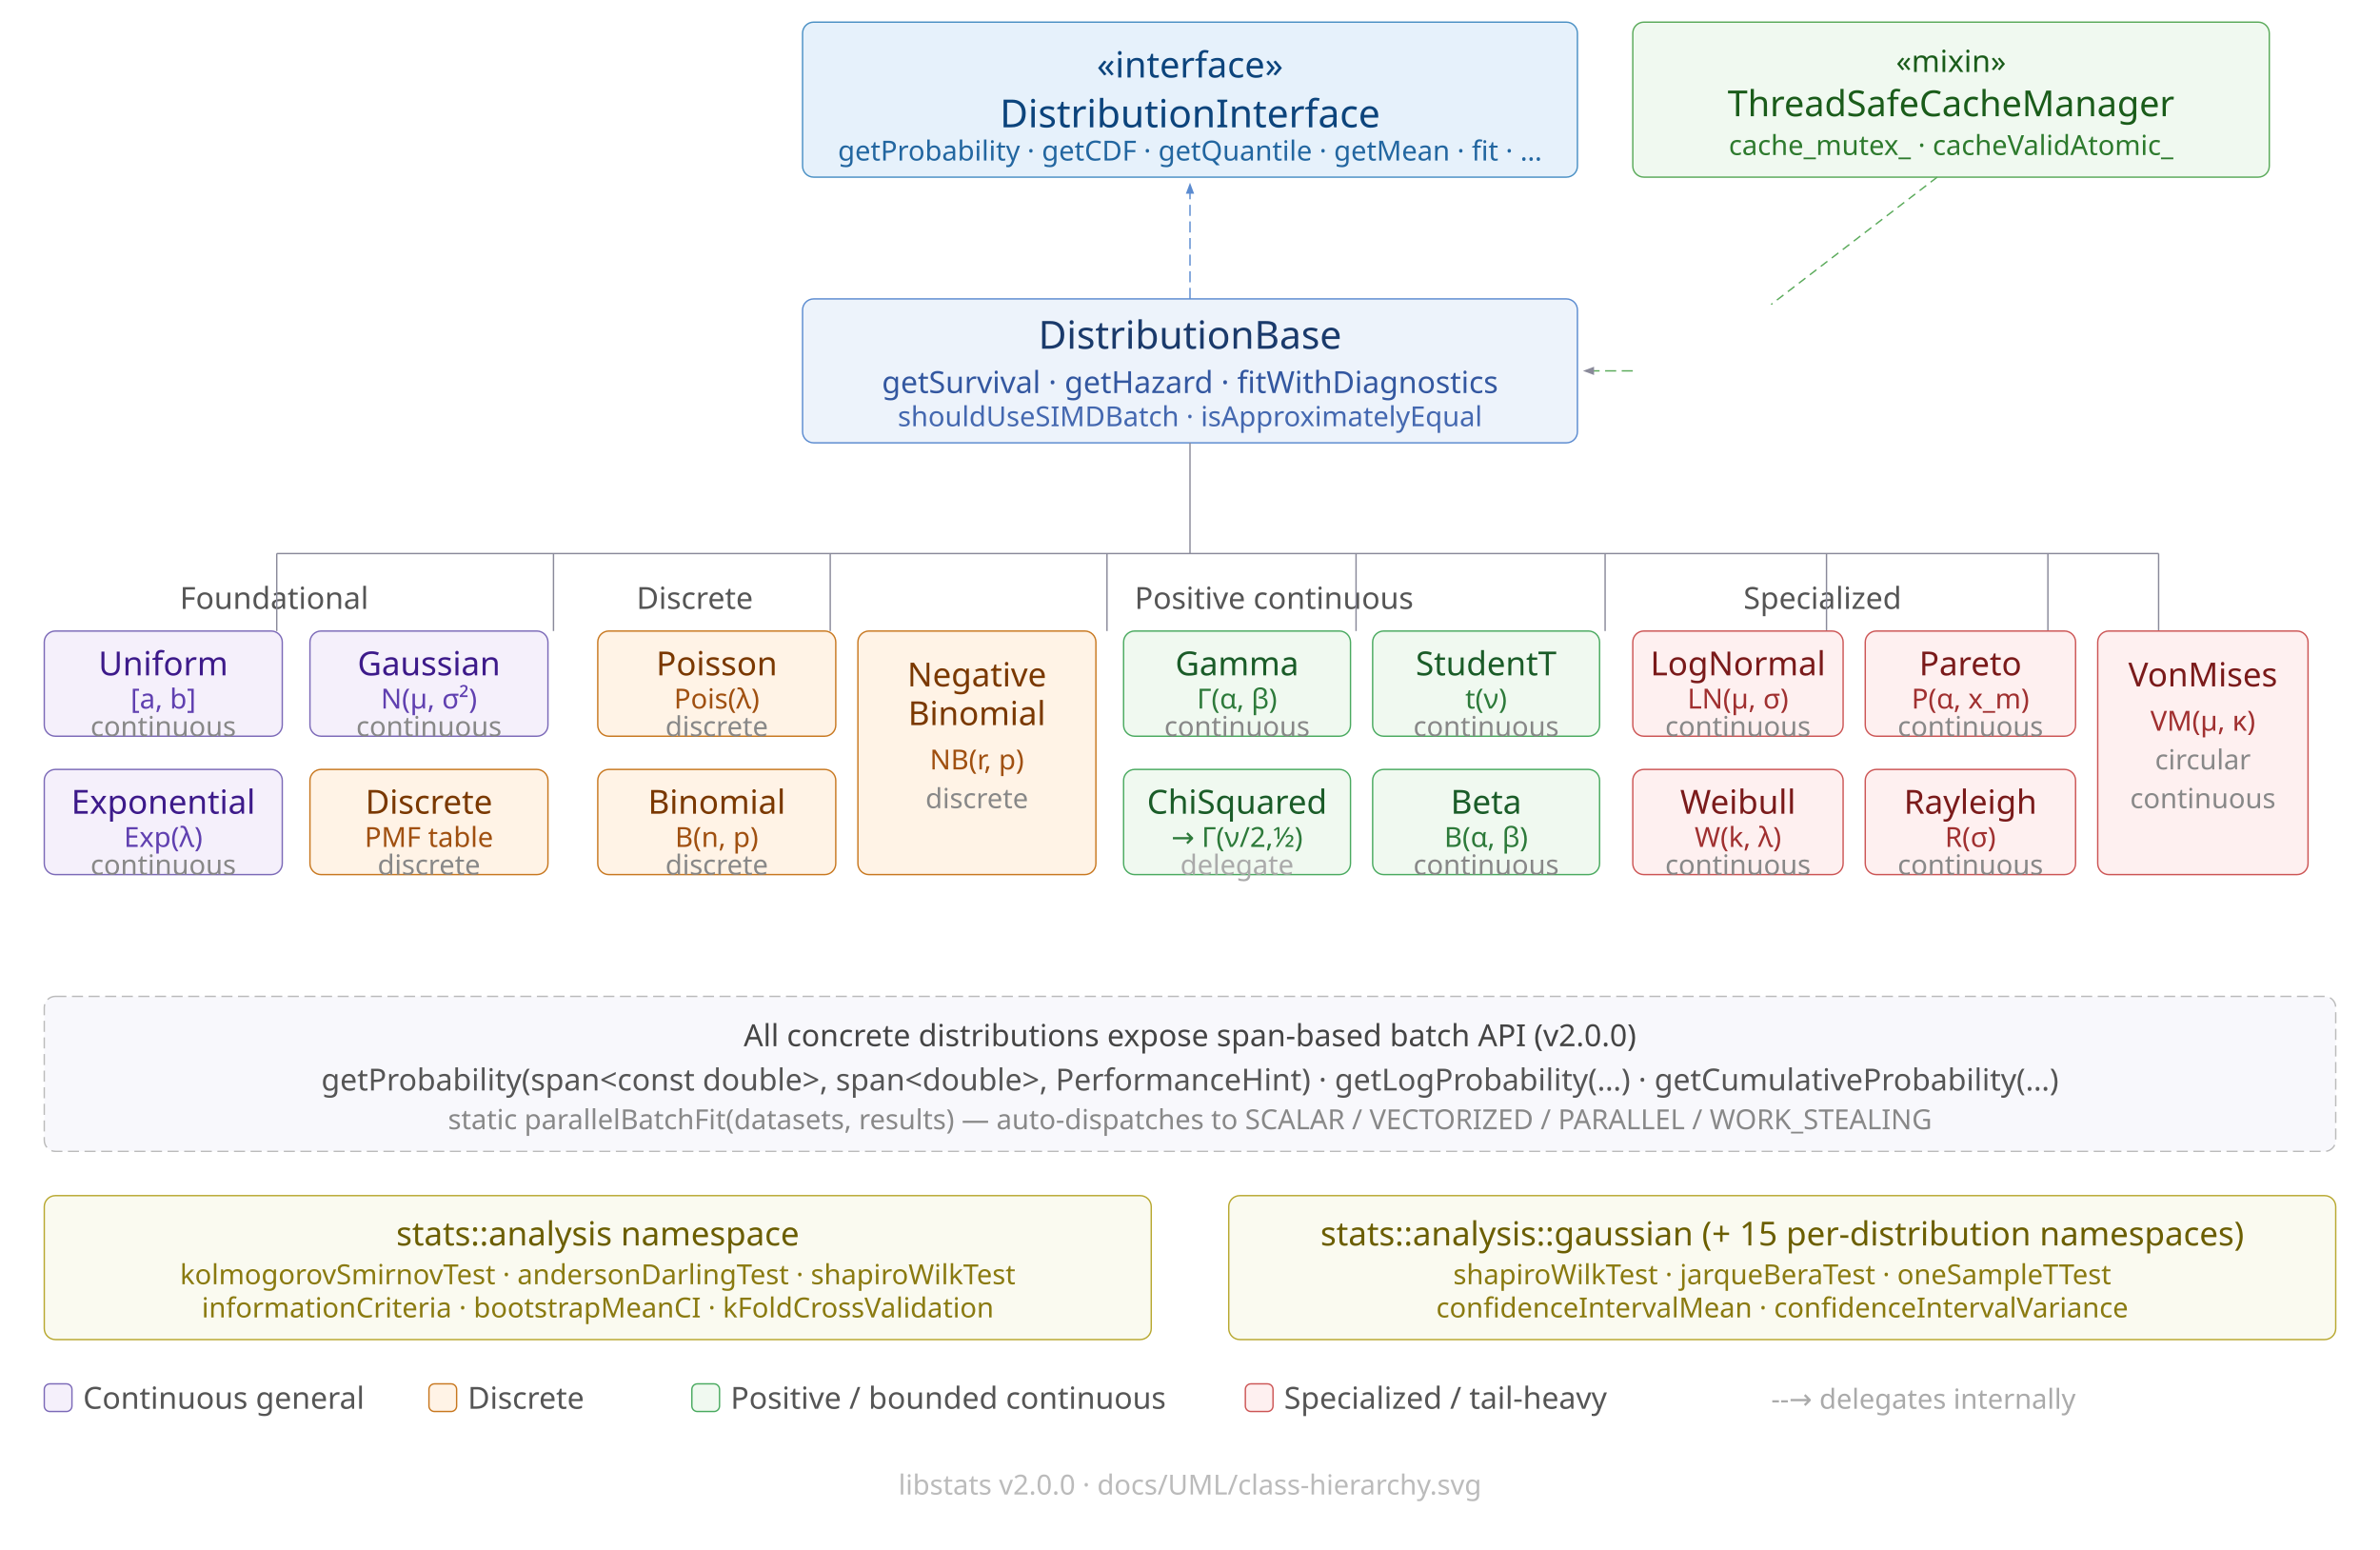
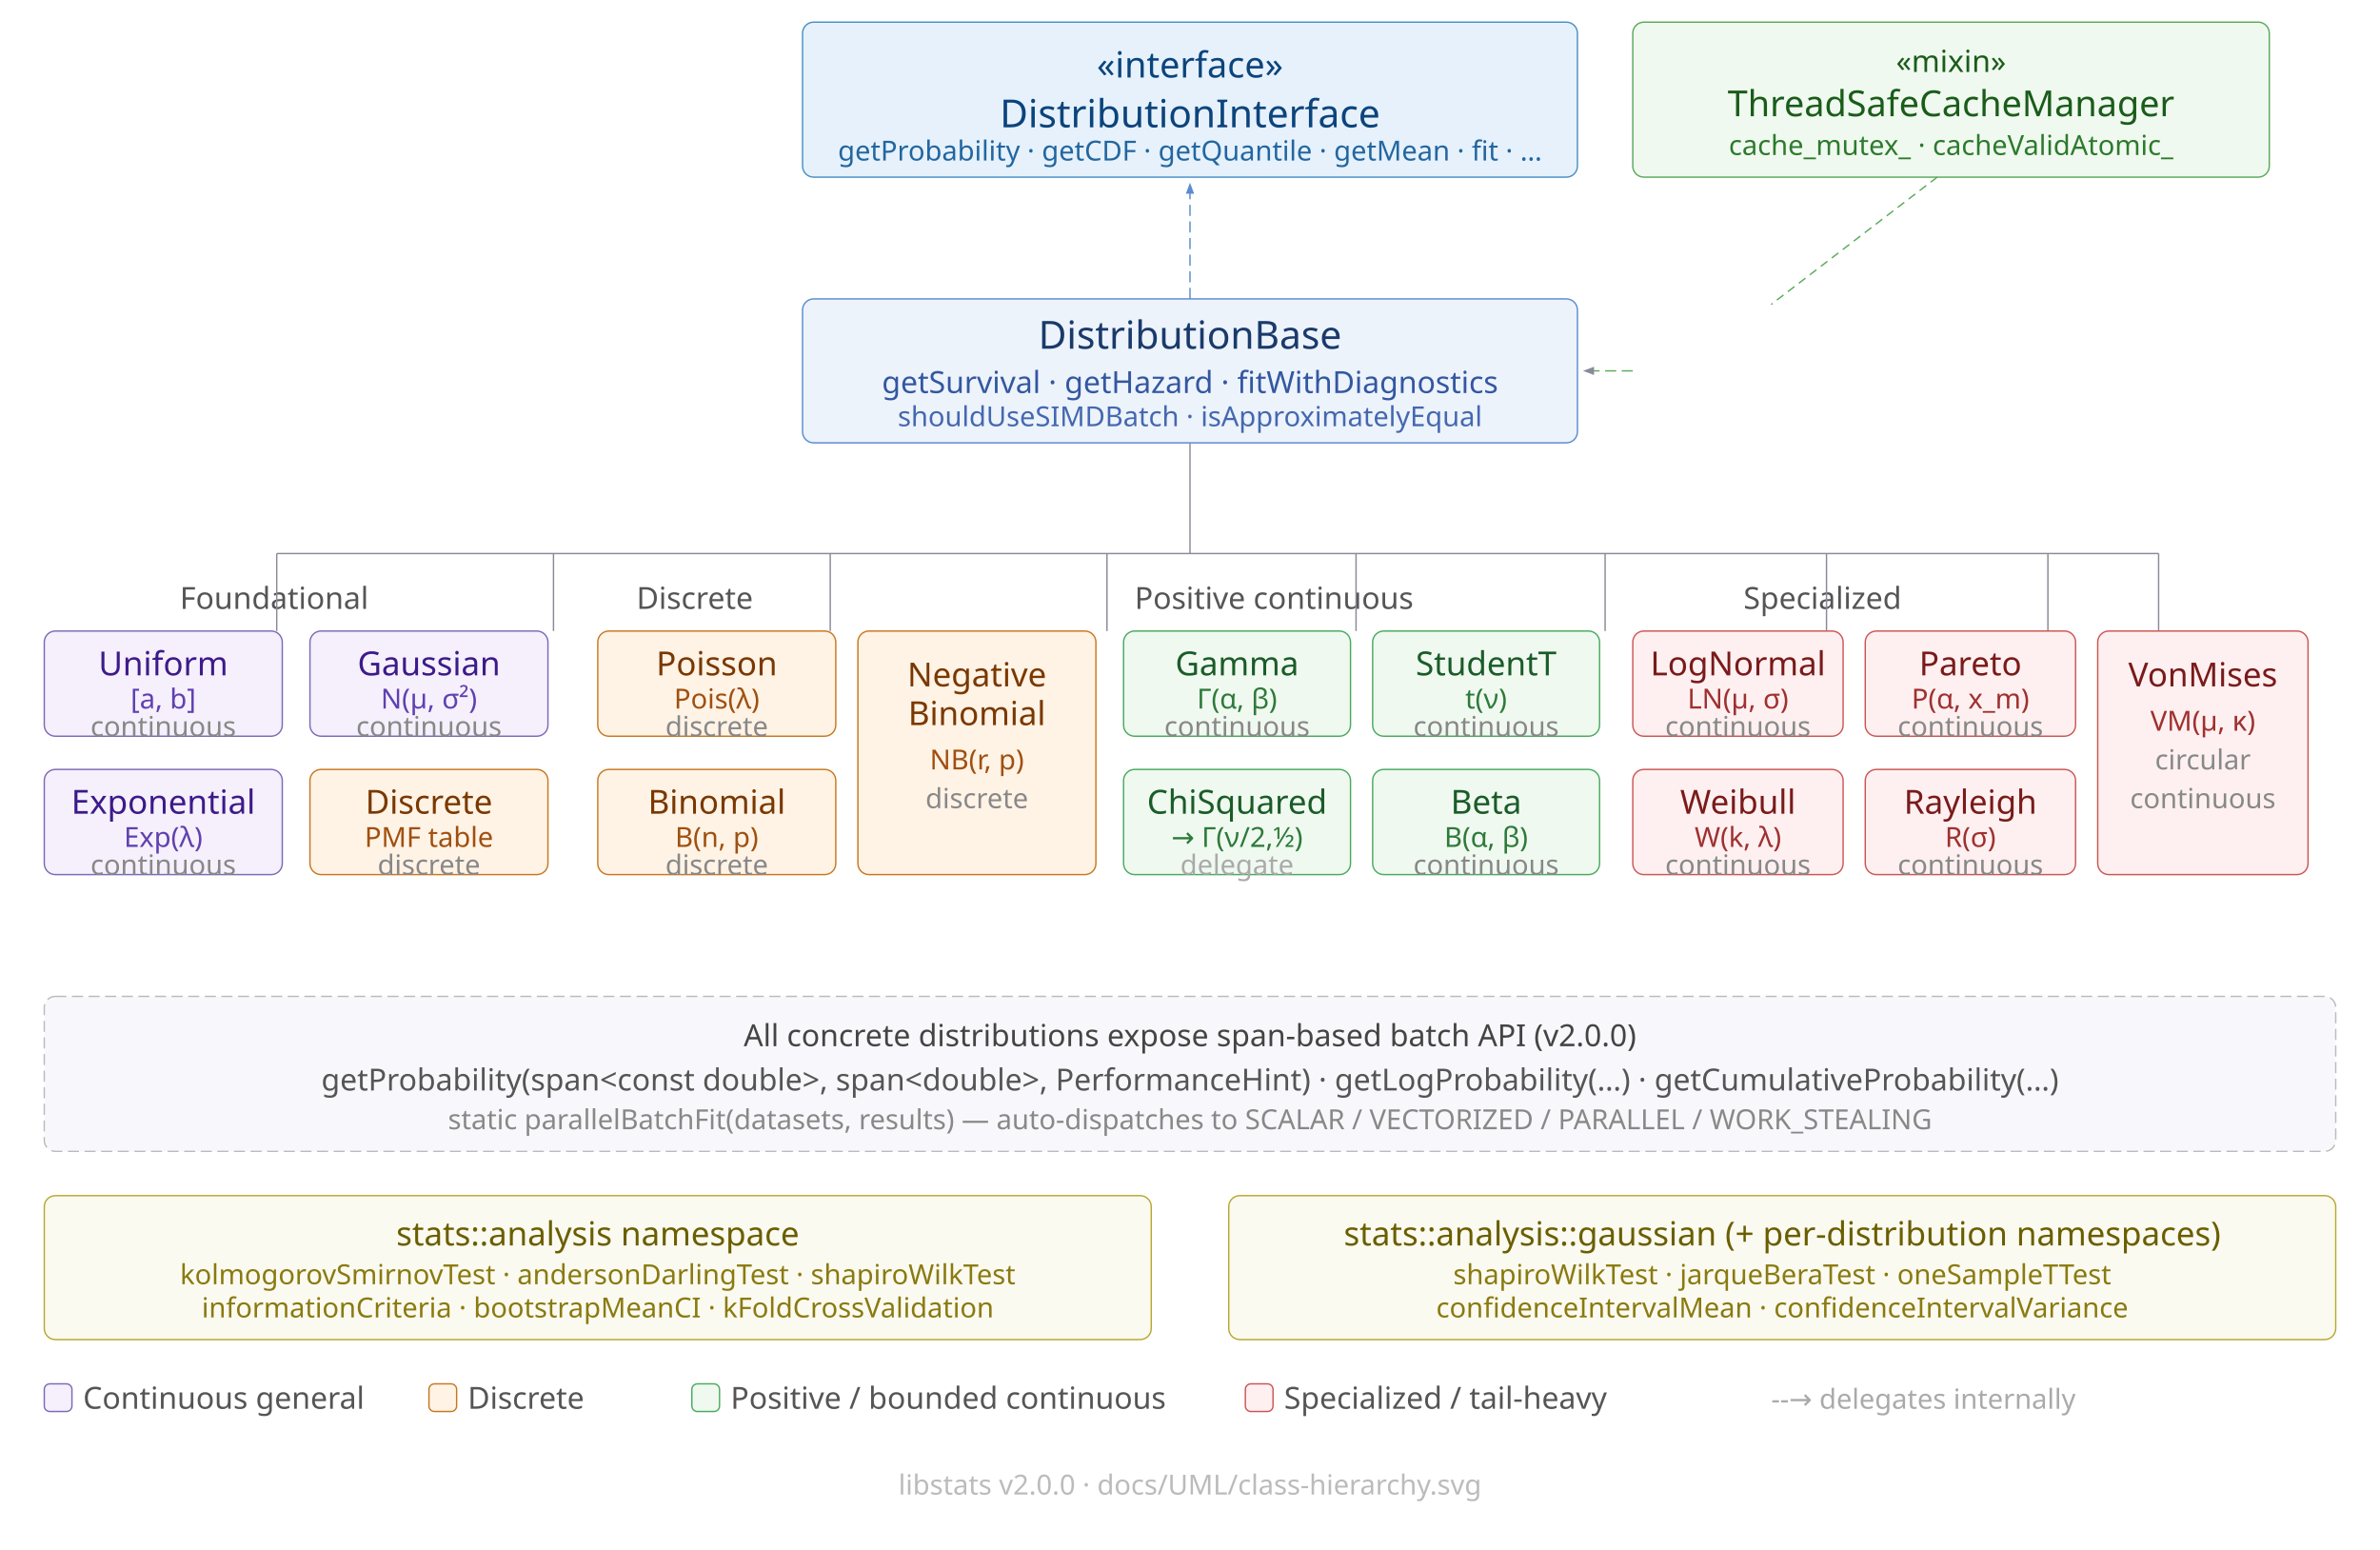
<svg xmlns="http://www.w3.org/2000/svg" viewBox="0 0 860 560" style="font-family:system-ui,sans-serif;background:#fff">
  <defs>
    <marker id="arr" markerWidth="8" markerHeight="6" refX="8" refY="3" orient="auto">
      <polygon points="0 0,8 3,0 6" fill="#8a8a9a" />
    </marker>
    <marker id="arr-b" markerWidth="8" markerHeight="6" refX="8" refY="3" orient="auto">
      <polygon points="0 0,8 3,0 6" fill="#5b8bd0" />
    </marker>
  </defs>
  <rect x="290" y="8" width="280" height="56" rx="4" fill="#E6F1FB" stroke="#4A90C4" stroke-width="0.5" />
  <text x="430" y="28" text-anchor="middle" font-size="13" font-weight="500" fill="#0C447C">«interface»</text>
  <text x="430" y="46" text-anchor="middle" font-size="14" font-weight="500" fill="#0C447C">DistributionInterface</text>
  <text x="430" y="58" text-anchor="middle" font-size="10" fill="#2266A0">getProbability · getCDF · getQuantile · getMean · fit · …</text>
  <rect x="590" y="8" width="230" height="56" rx="4" fill="#F0F9F0" stroke="#5aaa5a" stroke-width="0.5" />
  <text x="705" y="26" text-anchor="middle" font-size="11" font-weight="500" fill="#1a5c1a">«mixin»</text>
  <text x="705" y="42" text-anchor="middle" font-size="13" font-weight="500" fill="#1a5c1a">ThreadSafeCacheManager</text>
  <text x="705" y="56" text-anchor="middle" font-size="10" fill="#2d7a2d">cache_mutex_ · cacheValidAtomic_</text>
  <rect x="290" y="108" width="280" height="52" rx="4" fill="#EDF3FB" stroke="#5b8bd0" stroke-width="0.5" />
  <text x="430" y="126" text-anchor="middle" font-size="14" font-weight="500" fill="#1a3a6b">DistributionBase</text>
  <text x="430" y="142" text-anchor="middle" font-size="11" fill="#3357a0">getSurvival · getHazard · fitWithDiagnostics</text>
  <text x="430" y="154" text-anchor="middle" font-size="10" fill="#4468b0">shouldUseSIMDBatch · isApproximatelyEqual</text>
  <line x1="430" y1="108" x2="430" y2="66" stroke="#5b8bd0" stroke-width="0.5" stroke-dasharray="4,2" marker-end="url(#arr-b)" />
  <line x1="590" y1="134" x2="572" y2="134" stroke="#5aaa5a" stroke-width="0.5" stroke-dasharray="4,2" marker-end="url(#arr)" />
  <line x1="700" y1="64" x2="640" y2="110" stroke="#5aaa5a" stroke-width="0.5" stroke-dasharray="3,2" />
  <text x="65" y="220" font-size="11" font-weight="500" fill="#555">Foundational</text>
  <text x="230" y="220" font-size="11" font-weight="500" fill="#555">Discrete</text>
  <text x="410" y="220" font-size="11" font-weight="500" fill="#555">Positive continuous</text>
  <text x="630" y="220" font-size="11" font-weight="500" fill="#555">Specialized</text>
  <line x1="430" y1="160" x2="430" y2="200" stroke="#8a8a9a" stroke-width="0.5" />
  <line x1="100" y1="200" x2="780" y2="200" stroke="#8a8a9a" stroke-width="0.5" />
  <line x1="100" y1="200" x2="100" y2="228" stroke="#8a8a9a" stroke-width="0.5" />
  <line x1="200" y1="200" x2="200" y2="228" stroke="#8a8a9a" stroke-width="0.5" />
  <line x1="300" y1="200" x2="300" y2="228" stroke="#8a8a9a" stroke-width="0.5" />
  <line x1="400" y1="200" x2="400" y2="228" stroke="#8a8a9a" stroke-width="0.5" />
  <line x1="490" y1="200" x2="490" y2="228" stroke="#8a8a9a" stroke-width="0.5" />
  <line x1="580" y1="200" x2="580" y2="228" stroke="#8a8a9a" stroke-width="0.5" />
  <line x1="660" y1="200" x2="660" y2="228" stroke="#8a8a9a" stroke-width="0.5" />
  <line x1="740" y1="200" x2="740" y2="228" stroke="#8a8a9a" stroke-width="0.5" />
  <line x1="780" y1="200" x2="780" y2="228" stroke="#8a8a9a" stroke-width="0.5" />
  <rect x="16" y="228" width="86" height="38" rx="4" fill="#F5F0FB" stroke="#7c6ab8" stroke-width="0.5" />
  <text x="59" y="244" text-anchor="middle" font-size="12" font-weight="500" fill="#3d1a8a">Uniform</text>
  <text x="59" y="256" text-anchor="middle" font-size="10" fill="#6040b0">[a, b]</text>
  <text x="59" y="266" text-anchor="middle" font-size="10" fill="#888">continuous</text>
  <rect x="112" y="228" width="86" height="38" rx="4" fill="#F5F0FB" stroke="#7c6ab8" stroke-width="0.5" />
  <text x="155" y="244" text-anchor="middle" font-size="12" font-weight="500" fill="#3d1a8a">Gaussian</text>
  <text x="155" y="256" text-anchor="middle" font-size="10" fill="#6040b0">N(μ, σ²)</text>
  <text x="155" y="266" text-anchor="middle" font-size="10" fill="#888">continuous</text>
  <rect x="16" y="278" width="86" height="38" rx="4" fill="#F5F0FB" stroke="#7c6ab8" stroke-width="0.5" />
  <text x="59" y="294" text-anchor="middle" font-size="12" font-weight="500" fill="#3d1a8a">Exponential</text>
  <text x="59" y="306" text-anchor="middle" font-size="10" fill="#6040b0">Exp(λ)</text>
  <text x="59" y="316" text-anchor="middle" font-size="10" fill="#888">continuous</text>
  <rect x="112" y="278" width="86" height="38" rx="4" fill="#FFF3E6" stroke="#c87820" stroke-width="0.5" />
  <text x="155" y="294" text-anchor="middle" font-size="12" font-weight="500" fill="#7a3800">Discrete</text>
  <text x="155" y="306" text-anchor="middle" font-size="10" fill="#a05010">PMF table</text>
  <text x="155" y="316" text-anchor="middle" font-size="10" fill="#888">discrete</text>
  <rect x="216" y="228" width="86" height="38" rx="4" fill="#FFF3E6" stroke="#c87820" stroke-width="0.5" />
  <text x="259" y="244" text-anchor="middle" font-size="12" font-weight="500" fill="#7a3800">Poisson</text>
  <text x="259" y="256" text-anchor="middle" font-size="10" fill="#a05010">Pois(λ)</text>
  <text x="259" y="266" text-anchor="middle" font-size="10" fill="#888">discrete</text>
  <rect x="216" y="278" width="86" height="38" rx="4" fill="#FFF3E6" stroke="#c87820" stroke-width="0.5" />
  <text x="259" y="294" text-anchor="middle" font-size="12" font-weight="500" fill="#7a3800">Binomial</text>
  <text x="259" y="306" text-anchor="middle" font-size="10" fill="#a05010">B(n, p)</text>
  <text x="259" y="316" text-anchor="middle" font-size="10" fill="#888">discrete</text>
  <rect x="310" y="228" width="86" height="88" rx="4" fill="#FFF3E6" stroke="#c87820" stroke-width="0.5" />
  <text x="353" y="248" text-anchor="middle" font-size="12" font-weight="500" fill="#7a3800">Negative</text>
  <text x="353" y="262" text-anchor="middle" font-size="12" font-weight="500" fill="#7a3800">Binomial</text>
  <text x="353" y="278" text-anchor="middle" font-size="10" fill="#a05010">NB(r, p)</text>
  <text x="353" y="292" text-anchor="middle" font-size="10" fill="#888">discrete</text>
  <rect x="406" y="228" width="82" height="38" rx="4" fill="#F0F9F0" stroke="#4aaa60" stroke-width="0.5" />
  <text x="447" y="244" text-anchor="middle" font-size="12" font-weight="500" fill="#1a5c28">Gamma</text>
  <text x="447" y="256" text-anchor="middle" font-size="10" fill="#2d7a3a">Γ(α, β)</text>
  <text x="447" y="266" text-anchor="middle" font-size="10" fill="#888">continuous</text>
  <rect x="406" y="278" width="82" height="38" rx="4" fill="#F0F9F0" stroke="#4aaa60" stroke-width="0.5" />
  <text x="447" y="294" text-anchor="middle" font-size="12" font-weight="500" fill="#1a5c28">ChiSquared</text>
  <text x="447" y="306" text-anchor="middle" font-size="10" fill="#2d7a3a">→ Γ(ν/2,½)</text>
  <text x="447" y="316" text-anchor="middle" font-size="10" fill="#aaa">delegate</text>
  <rect x="496" y="228" width="82" height="38" rx="4" fill="#F0F9F0" stroke="#4aaa60" stroke-width="0.5" />
  <text x="537" y="244" text-anchor="middle" font-size="12" font-weight="500" fill="#1a5c28">StudentT</text>
  <text x="537" y="256" text-anchor="middle" font-size="10" fill="#2d7a3a">t(ν)</text>
  <text x="537" y="266" text-anchor="middle" font-size="10" fill="#888">continuous</text>
  <rect x="496" y="278" width="82" height="38" rx="4" fill="#F0F9F0" stroke="#4aaa60" stroke-width="0.5" />
  <text x="537" y="294" text-anchor="middle" font-size="12" font-weight="500" fill="#1a5c28">Beta</text>
  <text x="537" y="306" text-anchor="middle" font-size="10" fill="#2d7a3a">B(α, β)</text>
  <text x="537" y="316" text-anchor="middle" font-size="10" fill="#888">continuous</text>
  <rect x="590" y="228" width="76" height="38" rx="4" fill="#FEF0F0" stroke="#cc5555" stroke-width="0.5" />
  <text x="628" y="244" text-anchor="middle" font-size="12" font-weight="500" fill="#7a1a1a">LogNormal</text>
  <text x="628" y="256" text-anchor="middle" font-size="10" fill="#a03030">LN(μ, σ)</text>
  <text x="628" y="266" text-anchor="middle" font-size="10" fill="#888">continuous</text>
  <rect x="590" y="278" width="76" height="38" rx="4" fill="#FEF0F0" stroke="#cc5555" stroke-width="0.5" />
  <text x="628" y="294" text-anchor="middle" font-size="12" font-weight="500" fill="#7a1a1a">Weibull</text>
  <text x="628" y="306" text-anchor="middle" font-size="10" fill="#a03030">W(k, λ)</text>
  <text x="628" y="316" text-anchor="middle" font-size="10" fill="#888">continuous</text>
  <rect x="674" y="228" width="76" height="38" rx="4" fill="#FEF0F0" stroke="#cc5555" stroke-width="0.5" />
  <text x="712" y="244" text-anchor="middle" font-size="12" font-weight="500" fill="#7a1a1a">Pareto</text>
  <text x="712" y="256" text-anchor="middle" font-size="10" fill="#a03030">P(α, x_m)</text>
  <text x="712" y="266" text-anchor="middle" font-size="10" fill="#888">continuous</text>
  <rect x="674" y="278" width="76" height="38" rx="4" fill="#FEF0F0" stroke="#cc5555" stroke-width="0.5" />
  <text x="712" y="294" text-anchor="middle" font-size="12" font-weight="500" fill="#7a1a1a">Rayleigh</text>
  <text x="712" y="306" text-anchor="middle" font-size="10" fill="#a03030">R(σ)</text>
  <text x="712" y="316" text-anchor="middle" font-size="10" fill="#888">continuous</text>
  <rect x="758" y="228" width="76" height="88" rx="4" fill="#FEF0F0" stroke="#cc5555" stroke-width="0.5" />
  <text x="796" y="248" text-anchor="middle" font-size="12" font-weight="500" fill="#7a1a1a">VonMises</text>
  <text x="796" y="264" text-anchor="middle" font-size="10" fill="#a03030">VM(μ, κ)</text>
  <text x="796" y="278" text-anchor="middle" font-size="10" fill="#888">circular</text>
  <text x="796" y="292" text-anchor="middle" font-size="10" fill="#888">continuous</text>
  <rect x="16" y="360" width="828" height="56" rx="4" fill="#F8F8FC" stroke="#bbb" stroke-width="0.5" stroke-dasharray="4,2" />
  <text x="430" y="378" text-anchor="middle" font-size="11" font-weight="500" fill="#444">All concrete distributions expose span-based batch API (v2.0.0)</text>
  <text x="430" y="394" text-anchor="middle" font-size="11" fill="#555">getProbability(span&lt;const double&gt;, span&lt;double&gt;, PerformanceHint)  ·  getLogProbability(…)  ·  getCumulativeProbability(…)</text>
  <text x="430" y="408" text-anchor="middle" font-size="10" fill="#888">static parallelBatchFit(datasets, results)  —  auto-dispatches to SCALAR / VECTORIZED / PARALLEL / WORK_STEALING</text>
  <rect x="16" y="432" width="400" height="52" rx="4" fill="#FAFAF0" stroke="#b8a830" stroke-width="0.5" />
  <text x="216" y="450" text-anchor="middle" font-size="12" font-weight="500" fill="#6b5e00">stats::analysis namespace</text>
  <text x="216" y="464" text-anchor="middle" font-size="10" fill="#8a7a10">kolmogorovSmirnovTest · andersonDarlingTest · shapiroWilkTest</text>
  <text x="216" y="476" text-anchor="middle" font-size="10" fill="#8a7a10">informationCriteria · bootstrapMeanCI · kFoldCrossValidation</text>
  <rect x="444" y="432" width="400" height="52" rx="4" fill="#FAFAF0" stroke="#b8a830" stroke-width="0.5" />
-   <text x="644" y="450" text-anchor="middle" font-size="12" font-weight="500" fill="#6b5e00">stats::analysis::gaussian (+ 15 per-distribution namespaces)</text>
+   <text x="644" y="450" text-anchor="middle" font-size="12" font-weight="500" fill="#6b5e00">stats::analysis::gaussian (+ per-distribution namespaces)</text>
  <text x="644" y="464" text-anchor="middle" font-size="10" fill="#8a7a10">shapiroWilkTest · jarqueBeraTest · oneSampleTTest</text>
  <text x="644" y="476" text-anchor="middle" font-size="10" fill="#8a7a10">confidenceIntervalMean · confidenceIntervalVariance</text>
  <rect x="16" y="500" width="10" height="10" rx="2" fill="#F5F0FB" stroke="#7c6ab8" stroke-width="0.5" />
  <text x="30" y="509" font-size="11" fill="#555">Continuous general</text>
  <rect x="155" y="500" width="10" height="10" rx="2" fill="#FFF3E6" stroke="#c87820" stroke-width="0.5" />
  <text x="169" y="509" font-size="11" fill="#555">Discrete</text>
  <rect x="250" y="500" width="10" height="10" rx="2" fill="#F0F9F0" stroke="#4aaa60" stroke-width="0.5" />
  <text x="264" y="509" font-size="11" fill="#555">Positive / bounded continuous</text>
  <rect x="450" y="500" width="10" height="10" rx="2" fill="#FEF0F0" stroke="#cc5555" stroke-width="0.5" />
  <text x="464" y="509" font-size="11" fill="#555">Specialized / tail-heavy</text>
  <text x="640" y="509" font-size="10" fill="#aaa">--→  delegates internally</text>
  <text x="430" y="540" text-anchor="middle" font-size="10" fill="#bbb">libstats v2.0.0  ·  docs/UML/class-hierarchy.svg</text>
</svg>
